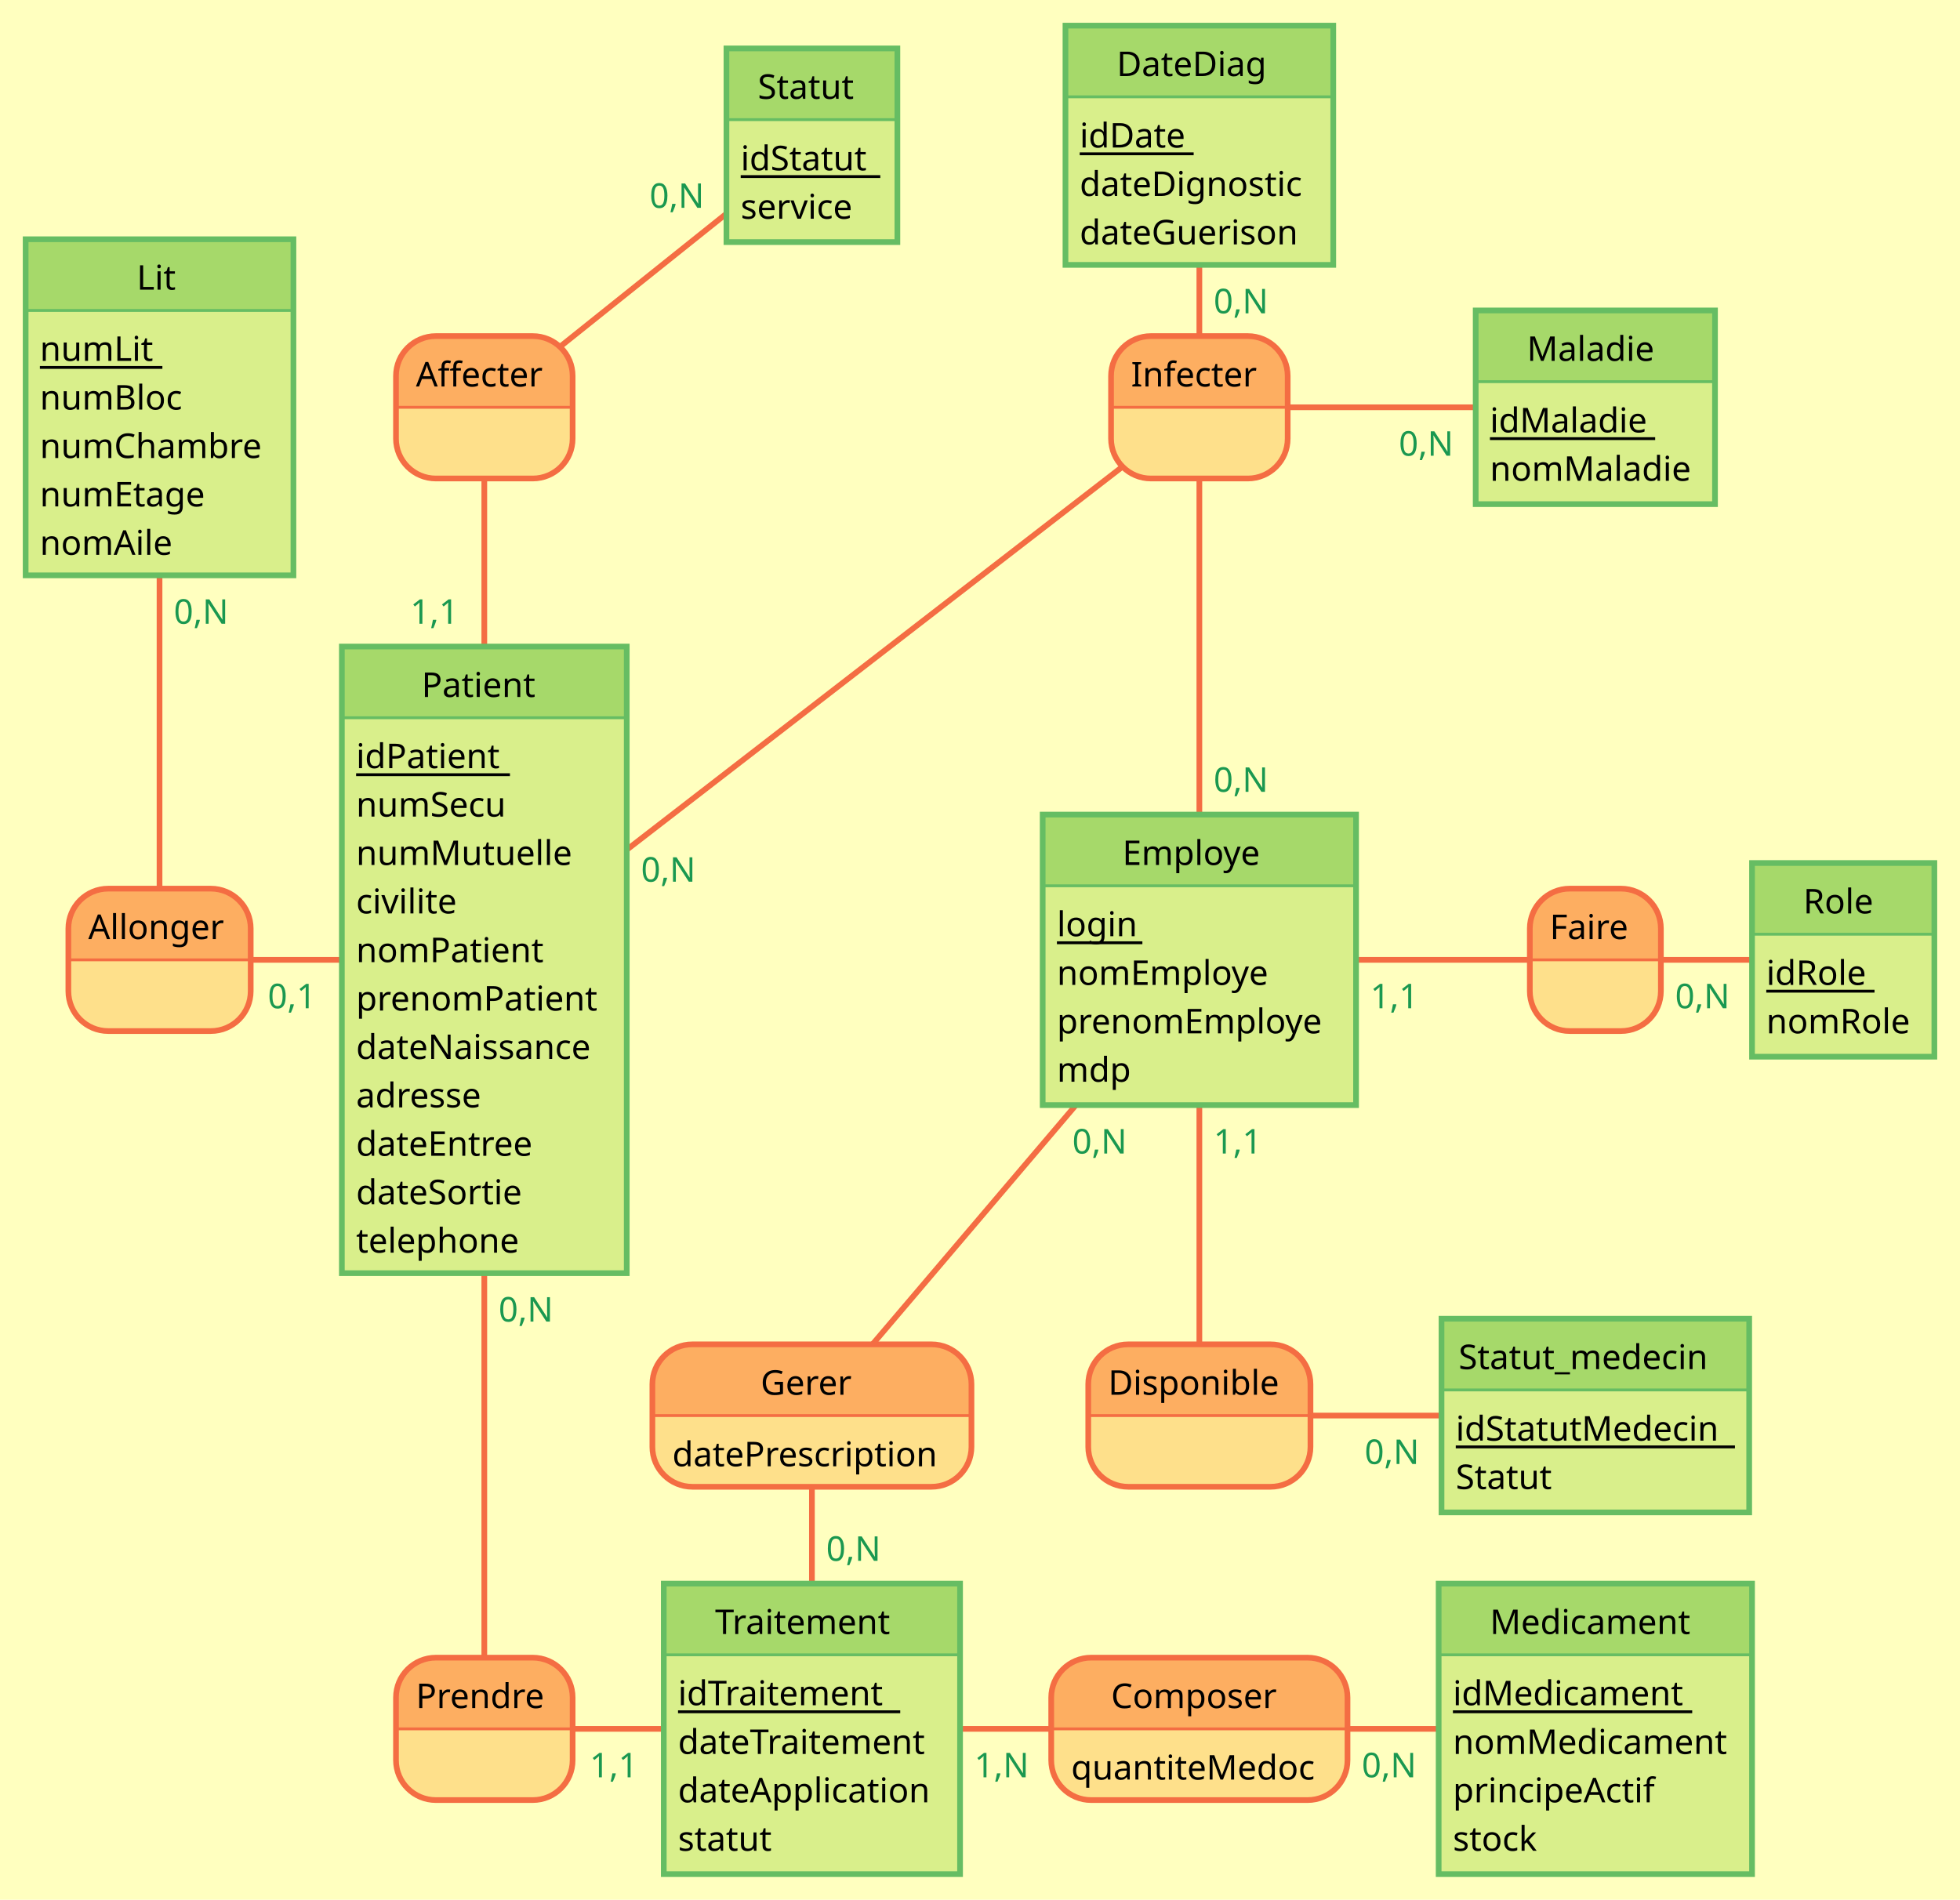
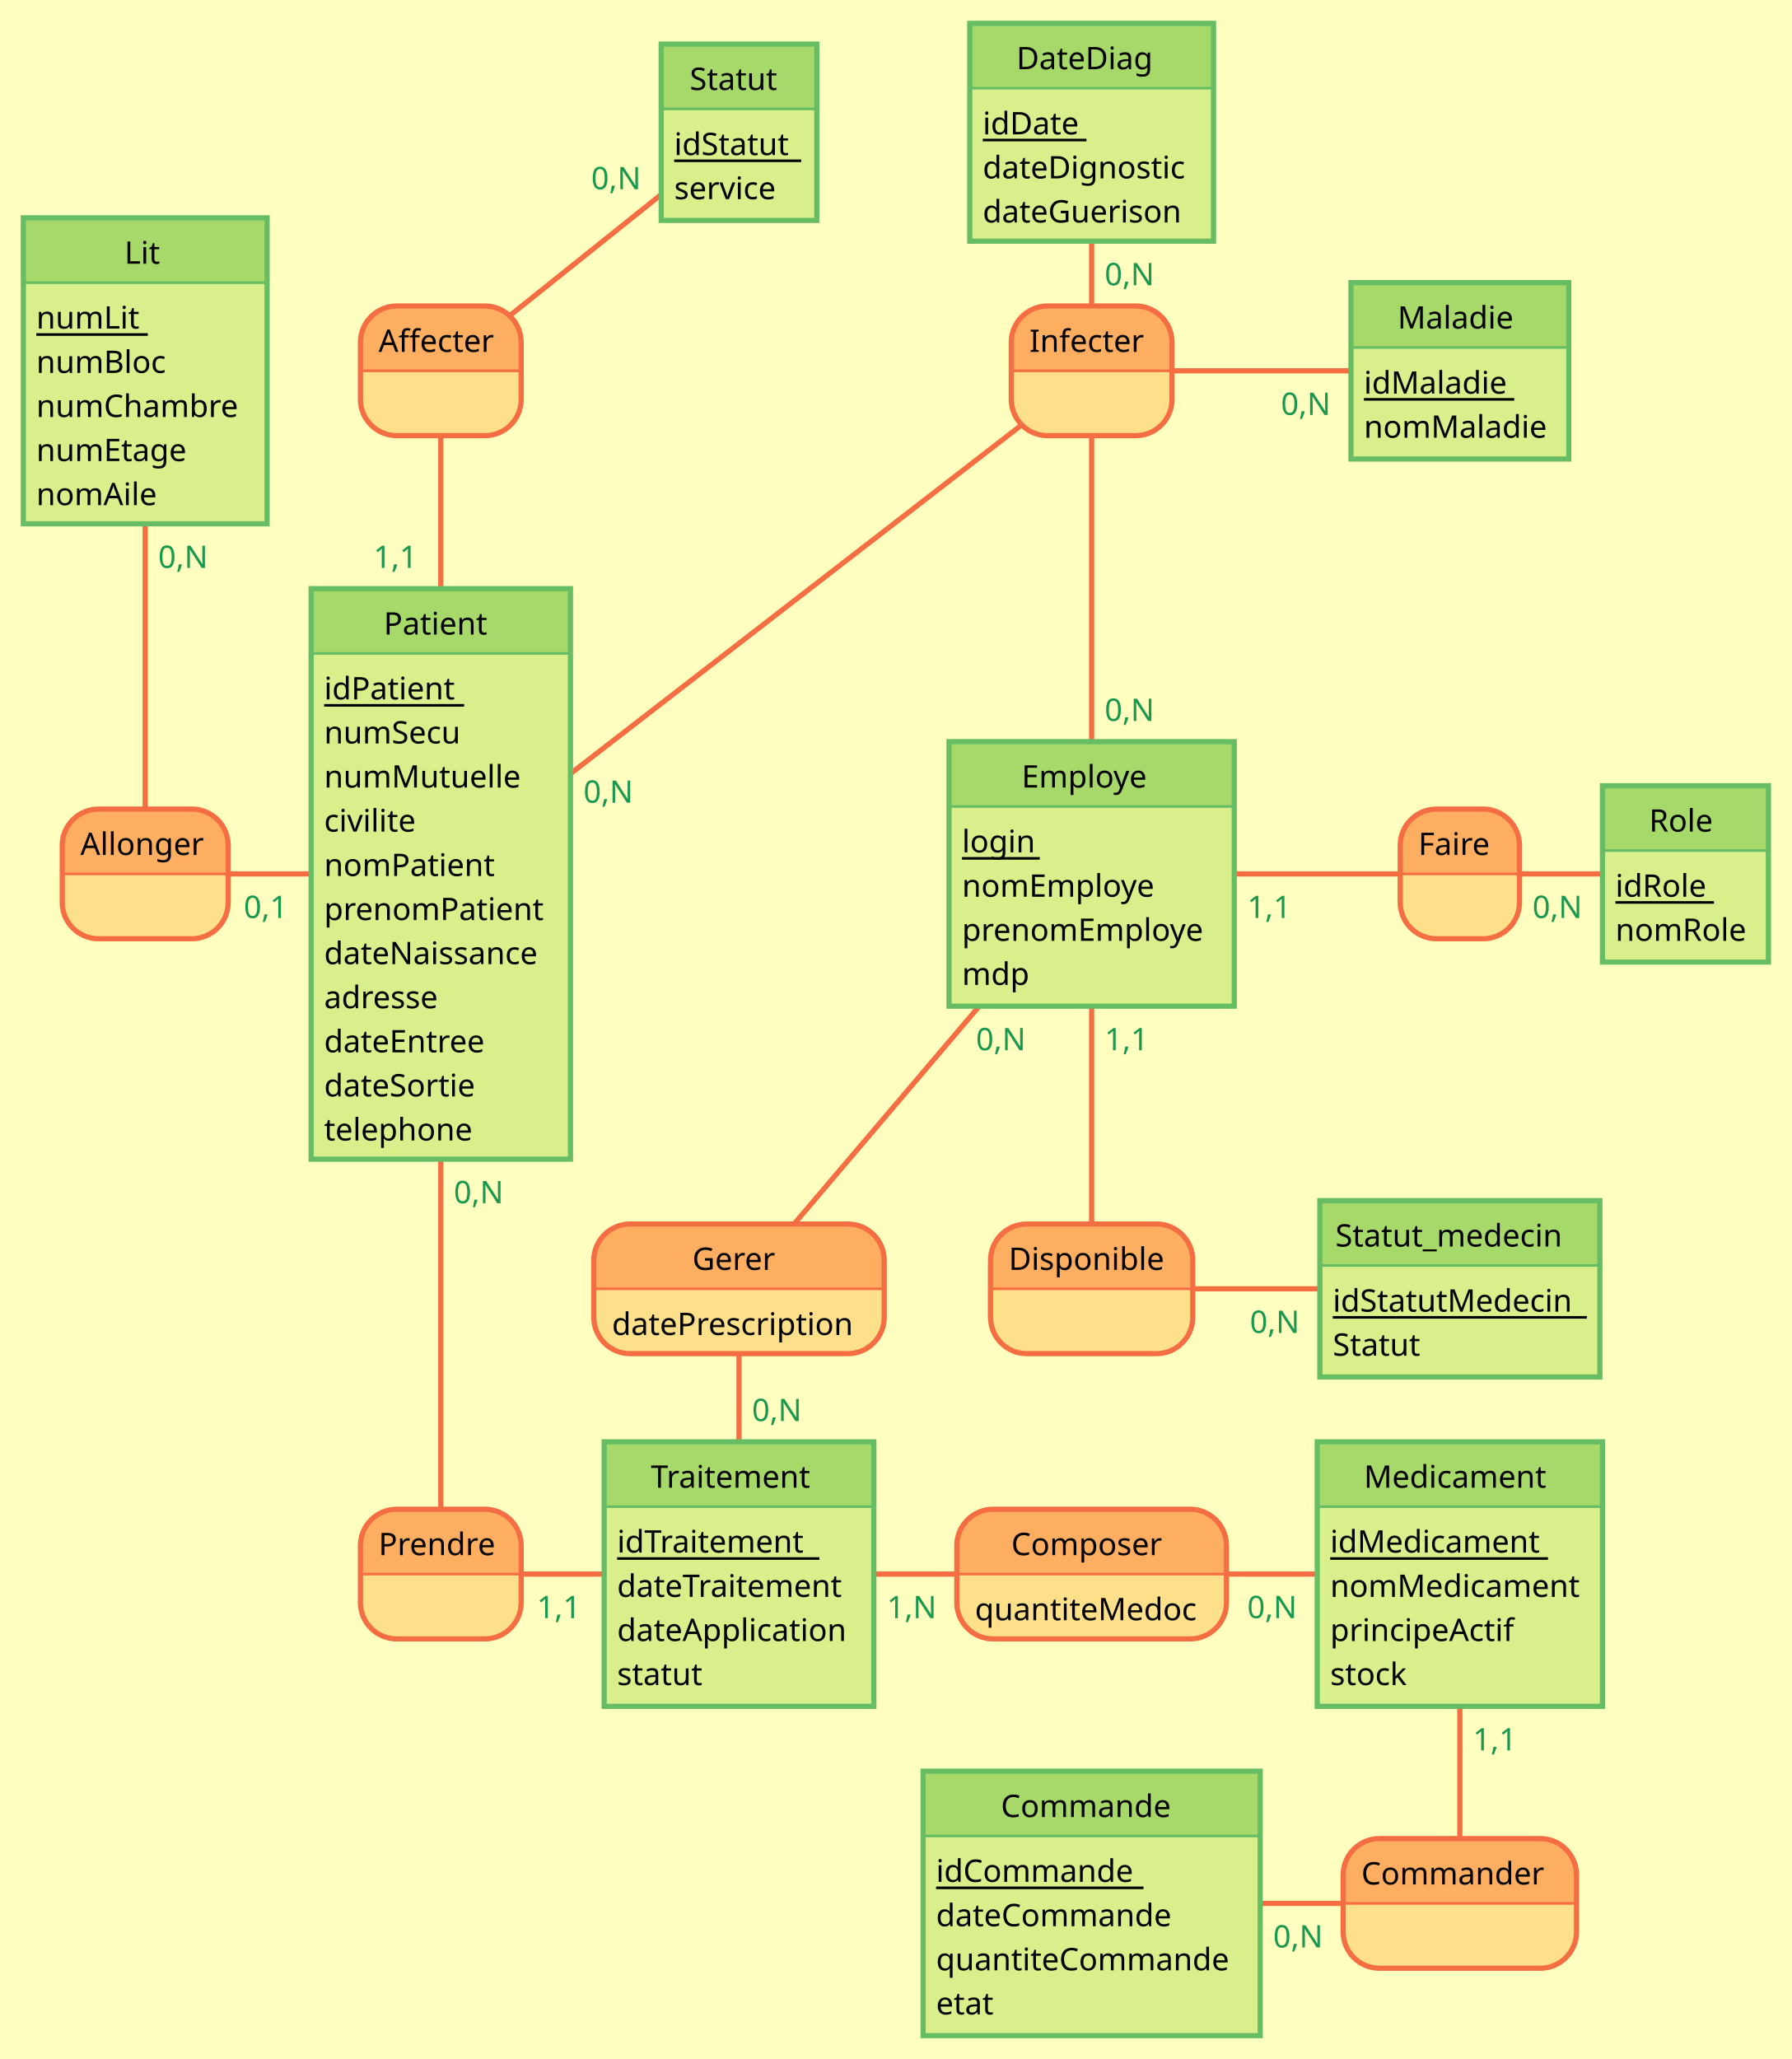
- <svg xmlns="http://www.w3.org/2000/svg" width="688" height="667" view_box="0 0 688 667">\n\n<rect id="frame" x="0" y="0" width="688" height="667" fill="#ffffbf" stroke="none" stroke-width="0" />
+ <svg xmlns="http://www.w3.org/2000/svg" width="691" height="794" view_box="0 0 691 794">\n\n<rect id="frame" x="0" y="0" width="691" height="794" fill="#ffffbf" stroke="none" stroke-width="0" />
  <line x1="170" y1="337" x2="170" y2="607" stroke="#f46d43" stroke-width="2" />
  <text x="175.0" y="464" fill="#1a9850" font-family="Verdana" font-size="12">0,N</text>
  <line x1="285" y1="607" x2="170" y2="607" stroke="#f46d43" stroke-width="2" />
  <text x="207" y="624.0" fill="#1a9850" font-family="Verdana" font-size="12">1,1</text>
  <g id="association-Prendre">
    <path d="M 187 582 a 14 14 90 0 1 14 14 V 607 h -62 V 596 a 14 14 90 0 1 14 -14" fill="#fdae61" stroke="#fdae61" stroke-width="0" />
    <path d="M 201 607.0 v 11 a 14 14 90 0 1 -14 14 H 153 a 14 14 90 0 1 -14 -14 V 607.0 H 62" fill="#fee08b" stroke="#fee08b" stroke-width="0" />
    <rect x="139" y="582" width="62" height="50" fill="none" rx="14" stroke="#f46d43" stroke-width="2" />
    <line x1="139" y1="607" x2="201" y2="607" stroke="#f46d43" stroke-width="1" />
    <text x="146" y="599.7" fill="#000000" font-family="Verdana" font-size="12">Prendre</text>
  </g>
  <line x1="170" y1="337" x2="421" y2="143" stroke="#f46d43" stroke-width="2" />
  <text x="225" y="309.554" fill="#1a9850" font-family="Verdana" font-size="12">0,N</text>
  <line x1="421" y1="51" x2="421" y2="143" stroke="#f46d43" stroke-width="2" />
  <text x="426.0" y="110" fill="#1a9850" font-family="Verdana" font-size="12">0,N</text>
-   <line x1="560" y1="143" x2="421" y2="143" stroke="#f46d43" stroke-width="2" />
-   <text x="491" y="160.0" fill="#1a9850" font-family="Verdana" font-size="12">0,N</text>
+   <line x1="563" y1="143" x2="421" y2="143" stroke="#f46d43" stroke-width="2" />
+   <text x="494" y="160.0" fill="#1a9850" font-family="Verdana" font-size="12">0,N</text>
  <line x1="421" y1="337" x2="421" y2="143" stroke="#f46d43" stroke-width="2" />
  <text x="426.0" y="278" fill="#1a9850" font-family="Verdana" font-size="12">0,N</text>
  <g id="association-Infecter">
    <path d="M 438 118 a 14 14 90 0 1 14 14 V 143 h -62 V 132 a 14 14 90 0 1 14 -14" fill="#fdae61" stroke="#fdae61" stroke-width="0" />
    <path d="M 452 143.0 v 11 a 14 14 90 0 1 -14 14 H 404 a 14 14 90 0 1 -14 -14 V 143.0 H 62" fill="#fee08b" stroke="#fee08b" stroke-width="0" />
    <rect x="390" y="118" width="62" height="50" fill="none" rx="14" stroke="#f46d43" stroke-width="2" />
    <line x1="390" y1="143" x2="452" y2="143" stroke="#f46d43" stroke-width="1" />
    <text x="397" y="135.7" fill="#000000" font-family="Verdana" font-size="12">Infecter</text>
  </g>
  <line x1="421" y1="337" x2="421" y2="497" stroke="#f46d43" stroke-width="2" />
  <text x="426.0" y="405" fill="#1a9850" font-family="Verdana" font-size="12">1,1</text>
-   <line x1="560" y1="497" x2="421" y2="497" stroke="#f46d43" stroke-width="2" />
-   <text x="479" y="514.0" fill="#1a9850" font-family="Verdana" font-size="12">0,N</text>
+   <line x1="563" y1="497" x2="421" y2="497" stroke="#f46d43" stroke-width="2" />
+   <text x="482" y="514.0" fill="#1a9850" font-family="Verdana" font-size="12">0,N</text>
  <g id="association-Disponible">
    <path d="M 446 472 a 14 14 90 0 1 14 14 V 497 h -78 V 486 a 14 14 90 0 1 14 -14" fill="#fdae61" stroke="#fdae61" stroke-width="0" />
    <path d="M 460 497.0 v 11 a 14 14 90 0 1 -14 14 H 396 a 14 14 90 0 1 -14 -14 V 497.0 H 78" fill="#fee08b" stroke="#fee08b" stroke-width="0" />
    <rect x="382" y="472" width="78" height="50" fill="none" rx="14" stroke="#f46d43" stroke-width="2" />
    <line x1="382" y1="497" x2="460" y2="497" stroke="#f46d43" stroke-width="1" />
    <text x="389" y="489.7" fill="#000000" font-family="Verdana" font-size="12">Disponible</text>
  </g>
-   <line x1="421" y1="337" x2="560" y2="337" stroke="#f46d43" stroke-width="2" />
+   <line x1="421" y1="337" x2="563" y2="337" stroke="#f46d43" stroke-width="2" />
  <text x="481" y="354.0" fill="#1a9850" font-family="Verdana" font-size="12">1,1</text>
-   <line x1="647" y1="337" x2="560" y2="337" stroke="#f46d43" stroke-width="2" />
-   <text x="588" y="354.0" fill="#1a9850" font-family="Verdana" font-size="12">0,N</text>
+   <line x1="650" y1="337" x2="563" y2="337" stroke="#f46d43" stroke-width="2" />
+   <text x="591" y="354.0" fill="#1a9850" font-family="Verdana" font-size="12">0,N</text>
  <g id="association-Faire">
-     <path d="M 569 312 a 14 14 90 0 1 14 14 V 337 h -46 V 326 a 14 14 90 0 1 14 -14" fill="#fdae61" stroke="#fdae61" stroke-width="0" />
-     <path d="M 583 337.0 v 11 a 14 14 90 0 1 -14 14 H 551 a 14 14 90 0 1 -14 -14 V 337.0 H 46" fill="#fee08b" stroke="#fee08b" stroke-width="0" />
-     <rect x="537" y="312" width="46" height="50" fill="none" rx="14" stroke="#f46d43" stroke-width="2" />
-     <line x1="537" y1="337" x2="583" y2="337" stroke="#f46d43" stroke-width="1" />
-     <text x="544" y="329.7" fill="#000000" font-family="Verdana" font-size="12">Faire</text>
+     <path d="M 572 312 a 14 14 90 0 1 14 14 V 337 h -46 V 326 a 14 14 90 0 1 14 -14" fill="#fdae61" stroke="#fdae61" stroke-width="0" />
+     <path d="M 586 337.0 v 11 a 14 14 90 0 1 -14 14 H 554 a 14 14 90 0 1 -14 -14 V 337.0 H 46" fill="#fee08b" stroke="#fee08b" stroke-width="0" />
+     <rect x="540" y="312" width="46" height="50" fill="none" rx="14" stroke="#f46d43" stroke-width="2" />
+     <line x1="540" y1="337" x2="586" y2="337" stroke="#f46d43" stroke-width="1" />
+     <text x="547" y="329.7" fill="#000000" font-family="Verdana" font-size="12">Faire</text>
+   </g>
+   <line x1="421" y1="734" x2="563" y2="734" stroke="#f46d43" stroke-width="2" />
+   <text x="491" y="751.0" fill="#1a9850" font-family="Verdana" font-size="12">0,N</text>
+   <line x1="563" y1="607" x2="563" y2="734" stroke="#f46d43" stroke-width="2" />
+   <text x="568.0" y="675" fill="#1a9850" font-family="Verdana" font-size="12">1,1</text>
+   <g id="association-Commander">
+     <path d="M 594 709 a 14 14 90 0 1 14 14 V 734 h -90 V 723 a 14 14 90 0 1 14 -14" fill="#fdae61" stroke="#fdae61" stroke-width="0" />
+     <path d="M 608 734.0 v 11 a 14 14 90 0 1 -14 14 H 532 a 14 14 90 0 1 -14 -14 V 734.0 H 90" fill="#fee08b" stroke="#fee08b" stroke-width="0" />
+     <rect x="518" y="709" width="90" height="50" fill="none" rx="14" stroke="#f46d43" stroke-width="2" />
+     <line x1="518" y1="734" x2="608" y2="734" stroke="#f46d43" stroke-width="1" />
+     <text x="525" y="726.7" fill="#000000" font-family="Verdana" font-size="12">Commander</text>
  </g>
  <line x1="170" y1="337" x2="56" y2="337" stroke="#f46d43" stroke-width="2" />
  <text x="94" y="354.0" fill="#1a9850" font-family="Verdana" font-size="12">0,1</text>
  <line x1="56" y1="143" x2="56" y2="337" stroke="#f46d43" stroke-width="2" />
  <text x="61.0" y="219" fill="#1a9850" font-family="Verdana" font-size="12">0,N</text>
  <g id="association-Allonger">
    <path d="M 74 312 a 14 14 90 0 1 14 14 V 337 h -64 V 326 a 14 14 90 0 1 14 -14" fill="#fdae61" stroke="#fdae61" stroke-width="0" />
    <path d="M 88 337.0 v 11 a 14 14 90 0 1 -14 14 H 38 a 14 14 90 0 1 -14 -14 V 337.0 H 64" fill="#fee08b" stroke="#fee08b" stroke-width="0" />
    <rect x="24" y="312" width="64" height="50" fill="none" rx="14" stroke="#f46d43" stroke-width="2" />
    <line x1="24" y1="337" x2="88" y2="337" stroke="#f46d43" stroke-width="1" />
    <text x="31" y="329.7" fill="#000000" font-family="Verdana" font-size="12">Allonger</text>
  </g>
  <line x1="170" y1="337" x2="170" y2="143" stroke="#f46d43" stroke-width="2" />
  <text x="144.0" y="219" fill="#1a9850" font-family="Verdana" font-size="12">1,1</text>
  <line x1="285" y1="51" x2="170" y2="143" stroke="#f46d43" stroke-width="2" />
  <text x="228" y="72.967" fill="#1a9850" font-family="Verdana" font-size="12">0,N</text>
  <g id="association-Affecter">
    <path d="M 187 118 a 14 14 90 0 1 14 14 V 143 h -62 V 132 a 14 14 90 0 1 14 -14" fill="#fdae61" stroke="#fdae61" stroke-width="0" />
    <path d="M 201 143.0 v 11 a 14 14 90 0 1 -14 14 H 153 a 14 14 90 0 1 -14 -14 V 143.0 H 62" fill="#fee08b" stroke="#fee08b" stroke-width="0" />
    <rect x="139" y="118" width="62" height="50" fill="none" rx="14" stroke="#f46d43" stroke-width="2" />
    <line x1="139" y1="143" x2="201" y2="143" stroke="#f46d43" stroke-width="1" />
    <text x="146" y="135.7" fill="#000000" font-family="Verdana" font-size="12">Affecter</text>
  </g>
  <line x1="285" y1="607" x2="421" y2="607" stroke="#f46d43" stroke-width="2" />
  <text x="342" y="624.0" fill="#1a9850" font-family="Verdana" font-size="12">1,N</text>
-   <line x1="560" y1="607" x2="421" y2="607" stroke="#f46d43" stroke-width="2" />
-   <text x="478" y="624.0" fill="#1a9850" font-family="Verdana" font-size="12">0,N</text>
+   <line x1="563" y1="607" x2="421" y2="607" stroke="#f46d43" stroke-width="2" />
+   <text x="481" y="624.0" fill="#1a9850" font-family="Verdana" font-size="12">0,N</text>
  <g id="association-Composer">
    <path d="M 459 582 a 14 14 90 0 1 14 14 V 607 h -104 V 596 a 14 14 90 0 1 14 -14" fill="#fdae61" stroke="#fdae61" stroke-width="0" />
    <path d="M 473 607.0 v 11 a 14 14 90 0 1 -14 14 H 383 a 14 14 90 0 1 -14 -14 V 607.0 H 104" fill="#fee08b" stroke="#fee08b" stroke-width="0" />
    <rect x="369" y="582" width="104" height="50" fill="none" rx="14" stroke="#f46d43" stroke-width="2" />
    <line x1="369" y1="607" x2="473" y2="607" stroke="#f46d43" stroke-width="1" />
    <text x="390" y="599.7" fill="#000000" font-family="Verdana" font-size="12">Composer</text>
    <text x="376" y="624.8" fill="#000000" font-family="Verdana" font-size="12">quantiteMedoc</text>
  </g>
  <line x1="421" y1="337" x2="285" y2="497" stroke="#f46d43" stroke-width="2" />
  <text x="376.387" y="405" fill="#1a9850" font-family="Verdana" font-size="12">0,N</text>
  <line x1="285" y1="607" x2="285" y2="497" stroke="#f46d43" stroke-width="2" />
  <text x="290.0" y="548" fill="#1a9850" font-family="Verdana" font-size="12">0,N</text>
  <g id="association-Gerer">
    <path d="M 327 472 a 14 14 90 0 1 14 14 V 497 h -112 V 486 a 14 14 90 0 1 14 -14" fill="#fdae61" stroke="#fdae61" stroke-width="0" />
    <path d="M 341 497.0 v 11 a 14 14 90 0 1 -14 14 H 243 a 14 14 90 0 1 -14 -14 V 497.0 H 112" fill="#fee08b" stroke="#fee08b" stroke-width="0" />
    <rect x="229" y="472" width="112" height="50" fill="none" rx="14" stroke="#f46d43" stroke-width="2" />
    <line x1="229" y1="497" x2="341" y2="497" stroke="#f46d43" stroke-width="1" />
    <text x="267" y="489.7" fill="#000000" font-family="Verdana" font-size="12">Gerer</text>
    <text x="236" y="514.8" fill="#000000" font-family="Verdana" font-size="12">datePrescription</text>
  </g>
  <g id="entity-Maladie">
    <g id="frame-Maladie">
-       <rect x="518" y="109" width="84" height="25" fill="#a6d96a" stroke="#a6d96a" stroke-width="0" />
-       <rect x="518" y="134.0" width="84" height="43" fill="#d9ef8b" stroke="#d9ef8b" stroke-width="0" />
-       <rect x="518" y="109" width="84" height="68" fill="none" stroke="#66bd63" stroke-width="2" />
-       <line x1="518" y1="134" x2="602" y2="134" stroke="#66bd63" stroke-width="1" />
-     </g>
-     <text x="536" y="126.7" fill="#000000" font-family="Verdana" font-size="12">Maladie</text>
-     <text x="523" y="151.8" fill="#000000" font-family="Verdana" font-size="12">idMaladie</text>
-     <line x1="523" y1="154" x2="581" y2="154" stroke="#000000" stroke-width="1" />
-     <text x="523" y="168.8" fill="#000000" font-family="Verdana" font-size="12">nomMaladie</text>
+       <rect x="521" y="109" width="84" height="25" fill="#a6d96a" stroke="#a6d96a" stroke-width="0" />
+       <rect x="521" y="134.0" width="84" height="43" fill="#d9ef8b" stroke="#d9ef8b" stroke-width="0" />
+       <rect x="521" y="109" width="84" height="68" fill="none" stroke="#66bd63" stroke-width="2" />
+       <line x1="521" y1="134" x2="605" y2="134" stroke="#66bd63" stroke-width="1" />
+     </g>
+     <text x="539" y="126.7" fill="#000000" font-family="Verdana" font-size="12">Maladie</text>
+     <text x="526" y="151.8" fill="#000000" font-family="Verdana" font-size="12">idMaladie</text>
+     <line x1="526" y1="154" x2="584" y2="154" stroke="#000000" stroke-width="1" />
+     <text x="526" y="168.8" fill="#000000" font-family="Verdana" font-size="12">nomMaladie</text>
  </g>
  <g id="entity-Employe">
    <g id="frame-Employe">
      <rect x="366" y="286" width="110" height="25" fill="#a6d96a" stroke="#a6d96a" stroke-width="0" />
      <rect x="366" y="311.0" width="110" height="77" fill="#d9ef8b" stroke="#d9ef8b" stroke-width="0" />
      <rect x="366" y="286" width="110" height="102" fill="none" stroke="#66bd63" stroke-width="2" />
      <line x1="366" y1="311" x2="476" y2="311" stroke="#66bd63" stroke-width="1" />
    </g>
    <text x="394" y="303.7" fill="#000000" font-family="Verdana" font-size="12">Employe</text>
    <text x="371" y="328.7" fill="#000000" font-family="Verdana" font-size="12">login</text>
    <line x1="371" y1="331" x2="401" y2="331" stroke="#000000" stroke-width="1" />
    <text x="371" y="345.8" fill="#000000" font-family="Verdana" font-size="12">nomEmploye</text>
    <text x="371" y="362.8" fill="#000000" font-family="Verdana" font-size="12">prenomEmploye</text>
    <text x="371" y="379.8" fill="#000000" font-family="Verdana" font-size="12">mdp</text>
  </g>
  <g id="entity-Patient">
    <g id="frame-Patient">
      <rect x="120" y="227" width="100" height="25" fill="#a6d96a" stroke="#a6d96a" stroke-width="0" />
      <rect x="120" y="252.0" width="100" height="195" fill="#d9ef8b" stroke="#d9ef8b" stroke-width="0" />
      <rect x="120" y="227" width="100" height="220" fill="none" stroke="#66bd63" stroke-width="2" />
      <line x1="120" y1="252" x2="220" y2="252" stroke="#66bd63" stroke-width="1" />
    </g>
    <text x="148" y="244.7" fill="#000000" font-family="Verdana" font-size="12">Patient</text>
    <text x="125" y="269.7" fill="#000000" font-family="Verdana" font-size="12">idPatient</text>
    <line x1="125" y1="272" x2="179" y2="272" stroke="#000000" stroke-width="1" />
    <text x="125" y="286.7" fill="#000000" font-family="Verdana" font-size="12">numSecu</text>
    <text x="125" y="303.7" fill="#000000" font-family="Verdana" font-size="12">numMutuelle</text>
    <text x="125" y="320.7" fill="#000000" font-family="Verdana" font-size="12">civilite</text>
    <text x="125" y="337.8" fill="#000000" font-family="Verdana" font-size="12">nomPatient</text>
    <text x="125" y="354.8" fill="#000000" font-family="Verdana" font-size="12">prenomPatient</text>
    <text x="125" y="371.8" fill="#000000" font-family="Verdana" font-size="12">dateNaissance</text>
    <text x="125" y="388.8" fill="#000000" font-family="Verdana" font-size="12">adresse</text>
    <text x="125" y="405.8" fill="#000000" font-family="Verdana" font-size="12">dateEntree</text>
    <text x="125" y="422.8" fill="#000000" font-family="Verdana" font-size="12">dateSortie</text>
    <text x="125" y="439.8" fill="#000000" font-family="Verdana" font-size="12">telephone</text>
  </g>
  <g id="entity-Statut">
    <g id="frame-Statut">
      <rect x="255" y="17" width="60" height="25" fill="#a6d96a" stroke="#a6d96a" stroke-width="0" />
      <rect x="255" y="42.0" width="60" height="43" fill="#d9ef8b" stroke="#d9ef8b" stroke-width="0" />
      <rect x="255" y="17" width="60" height="68" fill="none" stroke="#66bd63" stroke-width="2" />
      <line x1="255" y1="42" x2="315" y2="42" stroke="#66bd63" stroke-width="1" />
    </g>
    <text x="266" y="34.7" fill="#000000" font-family="Verdana" font-size="12">Statut</text>
    <text x="260" y="59.8" fill="#000000" font-family="Verdana" font-size="12">idStatut</text>
    <line x1="260" y1="62" x2="309" y2="62" stroke="#000000" stroke-width="1" />
    <text x="260" y="76.8" fill="#000000" font-family="Verdana" font-size="12">service</text>
  </g>
  <g id="entity-Statut_medecin">
    <g id="frame-Statut_medecin">
-       <rect x="506" y="463" width="108" height="25" fill="#a6d96a" stroke="#a6d96a" stroke-width="0" />
-       <rect x="506" y="488.0" width="108" height="43" fill="#d9ef8b" stroke="#d9ef8b" stroke-width="0" />
-       <rect x="506" y="463" width="108" height="68" fill="none" stroke="#66bd63" stroke-width="2" />
-       <line x1="506" y1="488" x2="614" y2="488" stroke="#66bd63" stroke-width="1" />
-     </g>
-     <text x="512" y="480.7" fill="#000000" font-family="Verdana" font-size="12">Statut_medecin</text>
-     <text x="511" y="505.8" fill="#000000" font-family="Verdana" font-size="12">idStatutMedecin</text>
-     <line x1="511" y1="508" x2="609" y2="508" stroke="#000000" stroke-width="1" />
-     <text x="511" y="522.8" fill="#000000" font-family="Verdana" font-size="12">Statut</text>
+       <rect x="509" y="463" width="108" height="25" fill="#a6d96a" stroke="#a6d96a" stroke-width="0" />
+       <rect x="509" y="488.0" width="108" height="43" fill="#d9ef8b" stroke="#d9ef8b" stroke-width="0" />
+       <rect x="509" y="463" width="108" height="68" fill="none" stroke="#66bd63" stroke-width="2" />
+       <line x1="509" y1="488" x2="617" y2="488" stroke="#66bd63" stroke-width="1" />
+     </g>
+     <text x="515" y="480.7" fill="#000000" font-family="Verdana" font-size="12">Statut_medecin</text>
+     <text x="514" y="505.8" fill="#000000" font-family="Verdana" font-size="12">idStatutMedecin</text>
+     <line x1="514" y1="508" x2="612" y2="508" stroke="#000000" stroke-width="1" />
+     <text x="514" y="522.8" fill="#000000" font-family="Verdana" font-size="12">Statut</text>
  </g>
  <g id="entity-Lit">
    <g id="frame-Lit">
      <rect x="9" y="84" width="94" height="25" fill="#a6d96a" stroke="#a6d96a" stroke-width="0" />
      <rect x="9" y="109.0" width="94" height="93" fill="#d9ef8b" stroke="#d9ef8b" stroke-width="0" />
      <rect x="9" y="84" width="94" height="118" fill="none" stroke="#66bd63" stroke-width="2" />
      <line x1="9" y1="109" x2="103" y2="109" stroke="#66bd63" stroke-width="1" />
    </g>
    <text x="48" y="101.7" fill="#000000" font-family="Verdana" font-size="12">Lit</text>
    <text x="14" y="126.7" fill="#000000" font-family="Verdana" font-size="12">numLit</text>
    <line x1="14" y1="129" x2="57" y2="129" stroke="#000000" stroke-width="1" />
    <text x="14" y="143.8" fill="#000000" font-family="Verdana" font-size="12">numBloc</text>
    <text x="14" y="160.8" fill="#000000" font-family="Verdana" font-size="12">numChambre</text>
    <text x="14" y="177.8" fill="#000000" font-family="Verdana" font-size="12">numEtage</text>
    <text x="14" y="194.8" fill="#000000" font-family="Verdana" font-size="12">nomAile</text>
  </g>
  <g id="entity-DateDiag">
    <g id="frame-DateDiag">
      <rect x="374" y="9" width="94" height="25" fill="#a6d96a" stroke="#a6d96a" stroke-width="0" />
      <rect x="374" y="34.0" width="94" height="59" fill="#d9ef8b" stroke="#d9ef8b" stroke-width="0" />
      <rect x="374" y="9" width="94" height="84" fill="none" stroke="#66bd63" stroke-width="2" />
      <line x1="374" y1="34" x2="468" y2="34" stroke="#66bd63" stroke-width="1" />
    </g>
    <text x="392" y="26.7" fill="#000000" font-family="Verdana" font-size="12">DateDiag</text>
    <text x="379" y="51.8" fill="#000000" font-family="Verdana" font-size="12">idDate</text>
    <line x1="379" y1="54" x2="419" y2="54" stroke="#000000" stroke-width="1" />
    <text x="379" y="68.8" fill="#000000" font-family="Verdana" font-size="12">dateDignostic</text>
    <text x="379" y="85.8" fill="#000000" font-family="Verdana" font-size="12">dateGuerison</text>
  </g>
  <g id="entity-Role">
    <g id="frame-Role">
-       <rect x="615" y="303" width="64" height="25" fill="#a6d96a" stroke="#a6d96a" stroke-width="0" />
-       <rect x="615" y="328.0" width="64" height="43" fill="#d9ef8b" stroke="#d9ef8b" stroke-width="0" />
-       <rect x="615" y="303" width="64" height="68" fill="none" stroke="#66bd63" stroke-width="2" />
-       <line x1="615" y1="328" x2="679" y2="328" stroke="#66bd63" stroke-width="1" />
-     </g>
-     <text x="633" y="320.7" fill="#000000" font-family="Verdana" font-size="12">Role</text>
-     <text x="620" y="345.8" fill="#000000" font-family="Verdana" font-size="12">idRole</text>
-     <line x1="620" y1="348" x2="658" y2="348" stroke="#000000" stroke-width="1" />
-     <text x="620" y="362.8" fill="#000000" font-family="Verdana" font-size="12">nomRole</text>
+       <rect x="618" y="303" width="64" height="25" fill="#a6d96a" stroke="#a6d96a" stroke-width="0" />
+       <rect x="618" y="328.0" width="64" height="43" fill="#d9ef8b" stroke="#d9ef8b" stroke-width="0" />
+       <rect x="618" y="303" width="64" height="68" fill="none" stroke="#66bd63" stroke-width="2" />
+       <line x1="618" y1="328" x2="682" y2="328" stroke="#66bd63" stroke-width="1" />
+     </g>
+     <text x="636" y="320.7" fill="#000000" font-family="Verdana" font-size="12">Role</text>
+     <text x="623" y="345.8" fill="#000000" font-family="Verdana" font-size="12">idRole</text>
+     <line x1="623" y1="348" x2="661" y2="348" stroke="#000000" stroke-width="1" />
+     <text x="623" y="362.8" fill="#000000" font-family="Verdana" font-size="12">nomRole</text>
  </g>
  <g id="entity-Traitement">
    <g id="frame-Traitement">
      <rect x="233" y="556" width="104" height="25" fill="#a6d96a" stroke="#a6d96a" stroke-width="0" />
      <rect x="233" y="581.0" width="104" height="77" fill="#d9ef8b" stroke="#d9ef8b" stroke-width="0" />
      <rect x="233" y="556" width="104" height="102" fill="none" stroke="#66bd63" stroke-width="2" />
      <line x1="233" y1="581" x2="337" y2="581" stroke="#66bd63" stroke-width="1" />
    </g>
    <text x="251" y="573.7" fill="#000000" font-family="Verdana" font-size="12">Traitement</text>
    <text x="238" y="598.7" fill="#000000" font-family="Verdana" font-size="12">idTraitement</text>
    <line x1="238" y1="601" x2="316" y2="601" stroke="#000000" stroke-width="1" />
    <text x="238" y="615.8" fill="#000000" font-family="Verdana" font-size="12">dateTraitement</text>
    <text x="238" y="632.8" fill="#000000" font-family="Verdana" font-size="12">dateApplication</text>
    <text x="238" y="649.8" fill="#000000" font-family="Verdana" font-size="12">statut</text>
  </g>
+   <g id="entity-Commande">
+     <g id="frame-Commande">
+       <rect x="356" y="683" width="130" height="25" fill="#a6d96a" stroke="#a6d96a" stroke-width="0" />
+       <rect x="356" y="708.0" width="130" height="77" fill="#d9ef8b" stroke="#d9ef8b" stroke-width="0" />
+       <rect x="356" y="683" width="130" height="102" fill="none" stroke="#66bd63" stroke-width="2" />
+       <line x1="356" y1="708" x2="486" y2="708" stroke="#66bd63" stroke-width="1" />
+     </g>
+     <text x="386" y="700.7" fill="#000000" font-family="Verdana" font-size="12">Commande</text>
+     <text x="361" y="725.7" fill="#000000" font-family="Verdana" font-size="12">idCommande</text>
+     <line x1="361" y1="728" x2="441" y2="728" stroke="#000000" stroke-width="1" />
+     <text x="361" y="742.8" fill="#000000" font-family="Verdana" font-size="12">dateCommande</text>
+     <text x="361" y="759.8" fill="#000000" font-family="Verdana" font-size="12">quantiteCommande</text>
+     <text x="361" y="776.8" fill="#000000" font-family="Verdana" font-size="12">etat</text>
+   </g>
  <g id="entity-Medicament">
    <g id="frame-Medicament">
-       <rect x="505" y="556" width="110" height="25" fill="#a6d96a" stroke="#a6d96a" stroke-width="0" />
-       <rect x="505" y="581.0" width="110" height="77" fill="#d9ef8b" stroke="#d9ef8b" stroke-width="0" />
-       <rect x="505" y="556" width="110" height="102" fill="none" stroke="#66bd63" stroke-width="2" />
-       <line x1="505" y1="581" x2="615" y2="581" stroke="#66bd63" stroke-width="1" />
-     </g>
-     <text x="523" y="573.7" fill="#000000" font-family="Verdana" font-size="12">Medicament</text>
-     <text x="510" y="598.7" fill="#000000" font-family="Verdana" font-size="12">idMedicament</text>
-     <line x1="510" y1="601" x2="594" y2="601" stroke="#000000" stroke-width="1" />
-     <text x="510" y="615.8" fill="#000000" font-family="Verdana" font-size="12">nomMedicament</text>
-     <text x="510" y="632.8" fill="#000000" font-family="Verdana" font-size="12">principeActif</text>
-     <text x="510" y="649.8" fill="#000000" font-family="Verdana" font-size="12">stock</text>
+       <rect x="508" y="556" width="110" height="25" fill="#a6d96a" stroke="#a6d96a" stroke-width="0" />
+       <rect x="508" y="581.0" width="110" height="77" fill="#d9ef8b" stroke="#d9ef8b" stroke-width="0" />
+       <rect x="508" y="556" width="110" height="102" fill="none" stroke="#66bd63" stroke-width="2" />
+       <line x1="508" y1="581" x2="618" y2="581" stroke="#66bd63" stroke-width="1" />
+     </g>
+     <text x="526" y="573.7" fill="#000000" font-family="Verdana" font-size="12">Medicament</text>
+     <text x="513" y="598.7" fill="#000000" font-family="Verdana" font-size="12">idMedicament</text>
+     <line x1="513" y1="601" x2="597" y2="601" stroke="#000000" stroke-width="1" />
+     <text x="513" y="615.8" fill="#000000" font-family="Verdana" font-size="12">nomMedicament</text>
+     <text x="513" y="632.8" fill="#000000" font-family="Verdana" font-size="12">principeActif</text>
+     <text x="513" y="649.8" fill="#000000" font-family="Verdana" font-size="12">stock</text>
  </g>
</svg>
